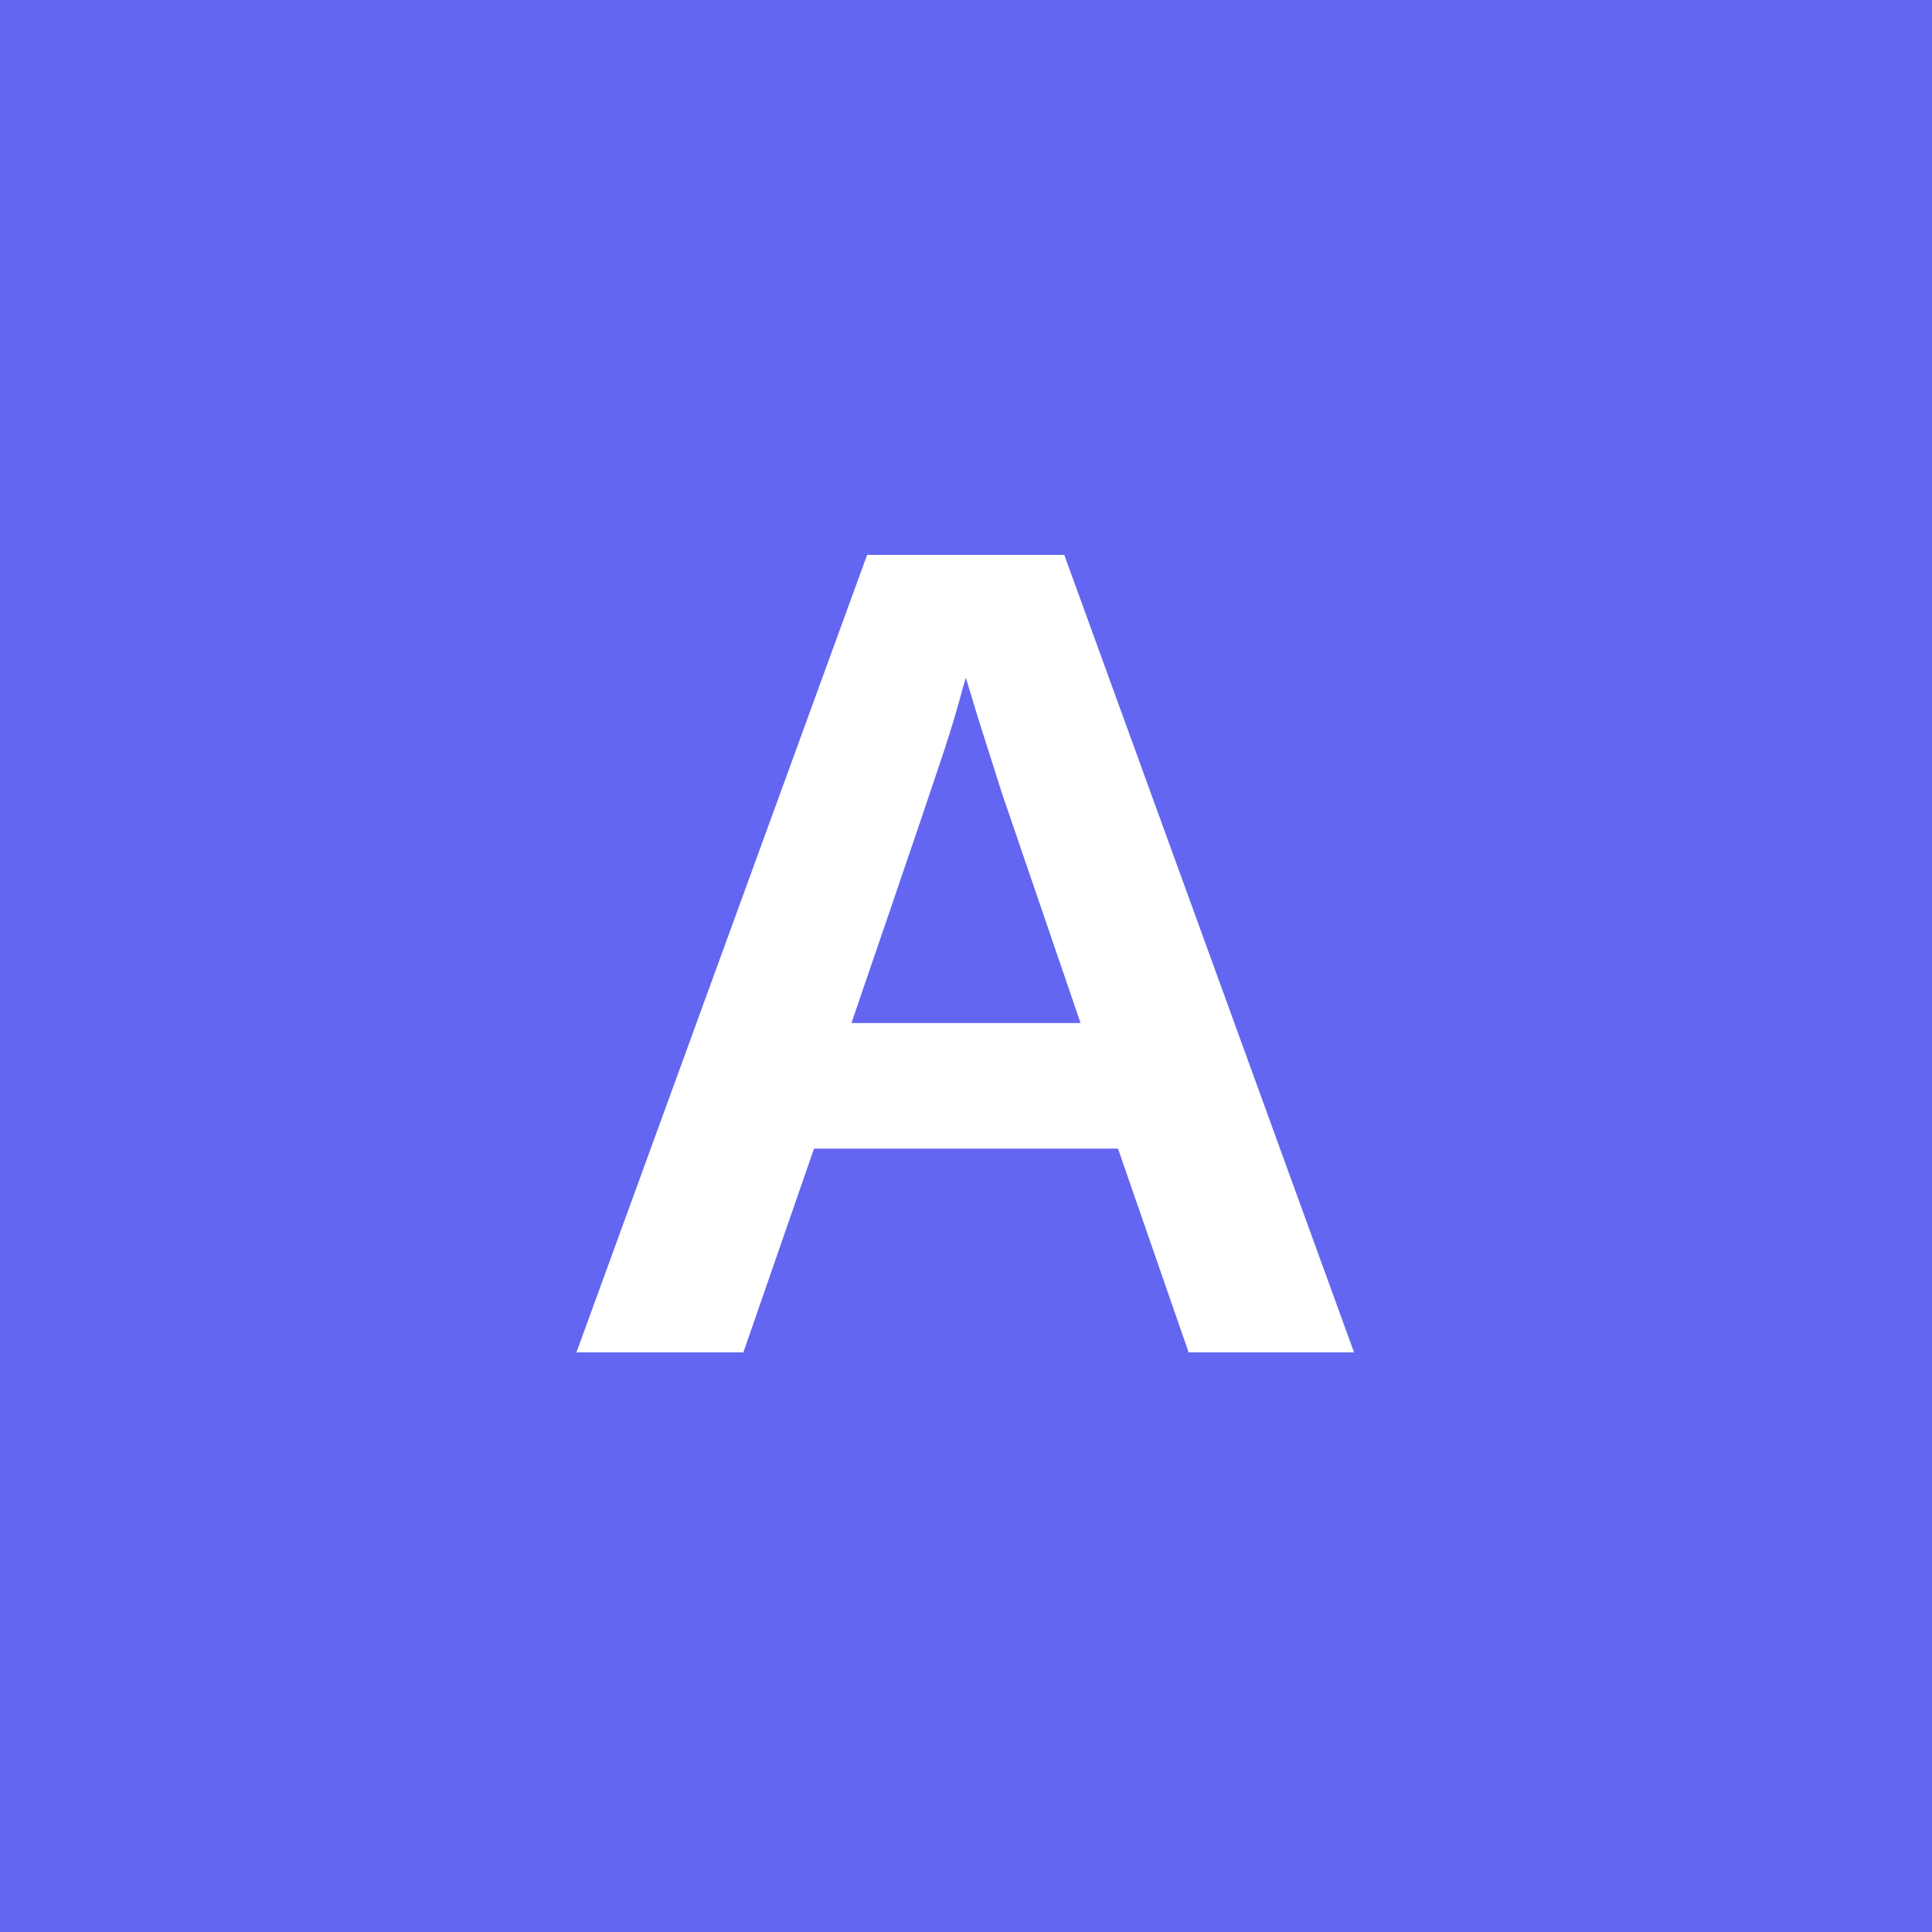
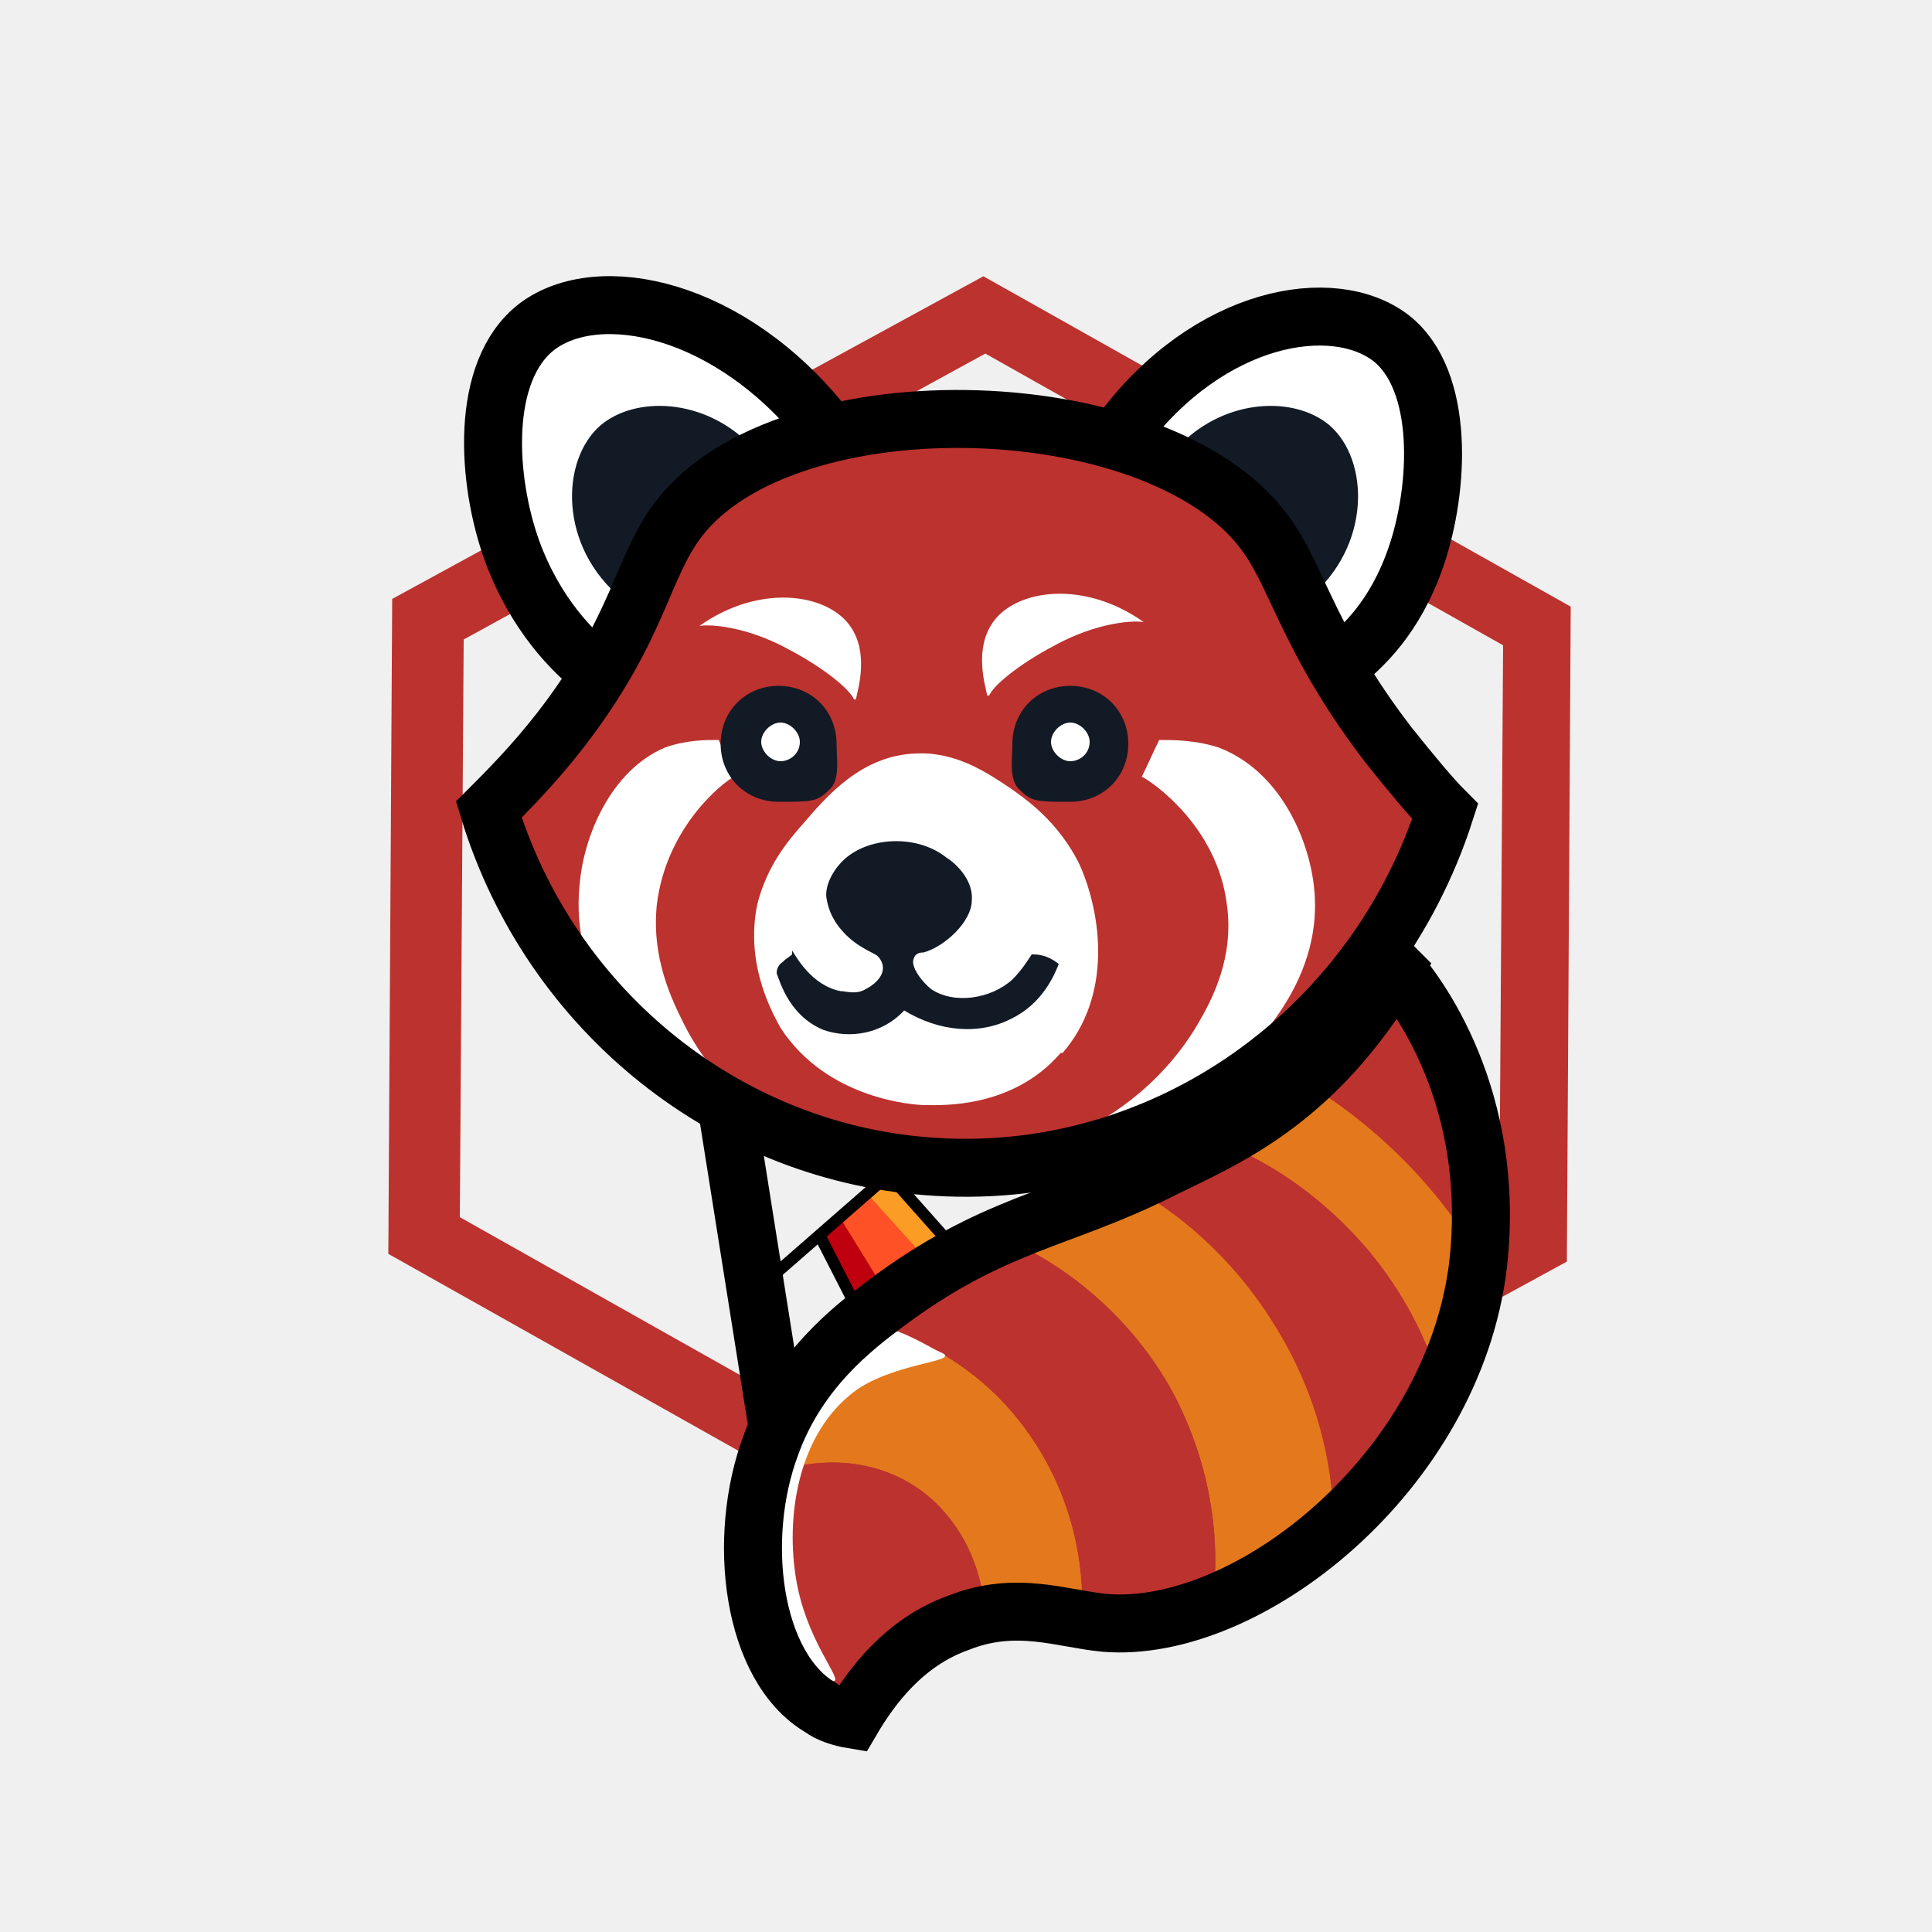
- <svg xmlns="http://www.w3.org/2000/svg" viewBox="0 0 100 100">
-   <rect width="100" height="100" fill="#6366f1" />
-   <text x="50" y="70" font-family="Arial, sans-serif" font-size="60" font-weight="bold" fill="white" text-anchor="middle">A</text>
+ <svg xmlns="http://www.w3.org/2000/svg" id="Calque_1" version="1.1" viewBox="0 0 100 100">
+   <defs>
+     <clipPath id="clippath">
+       <path d="M50.9,14.3l-30.6,16.7-.2,33.9,30.4,17.1,30.6-16.7.2-33.9-30.4-17.1ZM77.6,63.3l-27,14.8-26.8-15.1.2-29.9,27-14.8,26.8,15.1-.2,29.9Z" fill="none" />
+     </clipPath>
+     <clipPath id="clippath-1">
+       <polygon points="47.7 22.1 60 23.5 65.7 27.9 72.8 40.5 74.2 42 69 52.6 56.4 60 41 59.3 29.7 51.2 24.9 41.5 30.7 35.3 35.2 26.8 42.4 22.3 47.7 22.1" fill="none" />
+     </clipPath>
+     <clipPath id="clippath-2">
+       <rect y="0" width="100" height="100" fill="none" />
+     </clipPath>
+     <clipPath id="clippath-3">
+       <path d="M66.9,56.5c1.5,1,3.4,2.4,5.3,4.3,1.6,1.7,2.9,3.3,3.8,4.8.4-1.4.9-4.5,0-8.2-.9-3.7-2.9-6.1-3.9-7.2-1.7,2.1-3.4,4.2-5.1,6.4" fill="#bc322e" />
+     </clipPath>
+     <clipPath id="clippath-4">
+       <path d="M62.4,59.4c1.8.9,4.9,2.7,7.6,6,2.4,2.9,3.6,5.7,4.2,7.5l3.2-6.1c-.8-1.8-2.3-4.3-4.8-6.8-2.3-2.3-4.5-3.7-6.2-4.6-1.4,1.3-2.7,2.6-4.1,3.9" fill="#e3791c" />
+     </clipPath>
+     <clipPath id="clippath-5">
+       <path d="M57.3,62.5c1.7.8,5.7,2.7,8.5,7.2,2.6,4.3,3,7.5,3.1,9.3,1.9-2.5,4-4.2,5.9-6.6-.5-1.8-1.7-5.4-4.9-8.7-2.4-2.5-5-3.9-6.6-4.5-2,1.1-3.9,2.2-5.9,3.3" fill="#bc322e" />
+     </clipPath>
+     <clipPath id="clippath-6">
+       <path d="M51.6,64.6c1.5.8,6.2,3,8.8,7.8,2.2,4.3,2.2,8.3,2.1,10.1,2.2-1.3,4.3-2.6,6.5-3.9,0-1.8-.4-5.7-2.9-9.8-2.4-4-5.5-6.2-7.1-7.1-2.2.9-5.2,2-7.4,2.9" fill="none" />
+     </clipPath>
+     <clipPath id="clippath-7">
+       <path d="M44.5,68.4c1.3.4,6,2,9,6.8,2.1,3.4,2.4,6.7,2.4,8.2,2.3-.3,4.6-.5,6.9-.8.2-1.6.4-6.1-2.3-10.9-2.8-4.8-6.9-6.9-8.3-7.5-2.5,1.4-5.1,2.8-7.6,4.2" fill="#bc322e" />
+     </clipPath>
+     <clipPath id="clippath-8">
+       <path d="M39.8,76.6c.2,0,4.4-1.4,7.6,1.3,2.1,1.8,2.5,4.2,2.5,4.9.7-.2,1.9-.5,3.2-.4,1.2,0,2.2.3,2.9.5,0-1.4-.2-5-2.7-8.6-3.1-4.5-7.7-5.7-8.9-5.9-1.6,2.7-3.2,5.5-4.8,8.2" fill="#e3791c" />
+     </clipPath>
+     <clipPath id="clippath-9">
+       <path d="M39.9,76.2c-.3.7-1.3,3.5-.1,6.8,1.2,3.3,3.7,4.9,4.4,5.3.4-.8,1.3-2.5,3.2-3.8,1.3-.9,2.6-1.3,3.5-1.5,0-.6-.4-3.5-2.9-5.6-1.6-1.3-3.4-1.7-4.9-1.7-1.7,0-3,.5-3.1.5" fill="#bc322e" />
+     </clipPath>
+     <clipPath id="clippath-10">
+       <rect y="0" width="100" height="100" fill="none" />
+     </clipPath>
+     <clipPath id="clippath-11">
+       <rect y="0" width="100" height="100" fill="none" />
+     </clipPath>
+   </defs>
+   <g clip-path="url(#clippath)">
+     <rect x="5.1" y="2.6" width="91.2" height="91.2" transform="translate(-19.2 50) rotate(-45)" fill="#bc322e" />
+   </g>
+   <g clip-path="url(#clippath-1)">
+     <rect x="22" y="18.1" width="55.1" height="45.9" transform="translate(-6.4 9.2) rotate(-10)" fill="#bc322e" />
+   </g>
+   <polygon points="44.8 62.1 46 61.1 48.7 64.1 47.3 65.1 44.8 62.1" fill="#fb9c24" />
+   <g clip-path="url(#clippath-2)">
+     <path d="M44.9,61.8c0,0,2.8,3.1,2.8,3.1l-2.2,1.4-2.2-3.4,1.5-1.1Z" fill="#fe5126" />
+     <polygon points="42.3 63.8 43.9 67.4 45.5 66.3 43.4 62.9 42.3 63.8" fill="#bf000e" />
+   </g>
+   <g>
+     <path d="M66.9,56.5c1.5,1,3.4,2.4,5.3,4.3,1.6,1.7,2.9,3.3,3.8,4.8.4-1.4.9-4.5,0-8.2-.9-3.7-2.9-6.1-3.9-7.2-1.7,2.1-3.4,4.2-5.1,6.4" fill="#bc322e" />
+     <g clip-path="url(#clippath-3)">
+       <rect x="63.7" y="48.7" width="16.4" height="18.3" transform="translate(-19.3 43.7) rotate(-30)" fill="#bc322e" />
+     </g>
+   </g>
+   <g>
+     <path d="M62.4,59.4c1.8.9,4.9,2.7,7.6,6,2.4,2.9,3.6,5.7,4.2,7.5l3.2-6.1c-.8-1.8-2.3-4.3-4.8-6.8-2.3-2.3-4.5-3.7-6.2-4.6-1.4,1.3-2.7,2.6-4.1,3.9" fill="#e3791c" />
+     <g clip-path="url(#clippath-4)">
+       <rect x="58.7" y="52.7" width="22.3" height="22.9" transform="translate(-24 50.3) rotate(-34.2)" fill="#e3791c" />
+     </g>
+   </g>
+   <g>
+     <path d="M57.3,62.5c1.7.8,5.7,2.7,8.5,7.2,2.6,4.3,3,7.5,3.1,9.3,1.9-2.5,4-4.2,5.9-6.6-.5-1.8-1.7-5.4-4.9-8.7-2.4-2.5-5-3.9-6.6-4.5-2,1.1-3.9,2.2-5.9,3.3" fill="#bc322e" />
+     <g clip-path="url(#clippath-5)">
+       <rect x="53.5" y="56.2" width="25" height="25.9" transform="translate(-25.7 42.3) rotate(-30)" fill="#bc322e" />
+     </g>
+   </g>
+   <g clip-path="url(#clippath-6)">
+     <rect x="47.5" y="58.7" width="25.5" height="26.8" transform="translate(-28 39.8) rotate(-30)" fill="#e3791c" />
+   </g>
+   <g>
+     <path d="M44.5,68.4c1.3.4,6,2,9,6.8,2.1,3.4,2.4,6.7,2.4,8.2,2.3-.3,4.6-.5,6.9-.8.2-1.6.4-6.1-2.3-10.9-2.8-4.8-6.9-6.9-8.3-7.5-2.5,1.4-5.1,2.8-7.6,4.2" fill="#bc322e" />
+     <g clip-path="url(#clippath-7)">
+       <rect x="40.9" y="60.8" width="25.8" height="26" transform="translate(-29.7 36.8) rotate(-30)" fill="#bc322e" />
+     </g>
+   </g>
+   <g>
+     <path d="M39.8,76.6c.2,0,4.4-1.4,7.6,1.3,2.1,1.8,2.5,4.2,2.5,4.9.7-.2,1.9-.5,3.2-.4,1.2,0,2.2.3,2.9.5,0-1.4-.2-5-2.7-8.6-3.1-4.5-7.7-5.7-8.9-5.9-1.6,2.7-3.2,5.5-4.8,8.2" fill="#e3791c" />
+     <g clip-path="url(#clippath-8)">
+       <rect x="37" y="64.8" width="21.8" height="21.8" transform="translate(-39.5 56.1) rotate(-45)" fill="#e3791c" />
+     </g>
+   </g>
+   <g>
+     <path d="M39.9,76.2c-.3.7-1.3,3.5-.1,6.8,1.2,3.3,3.7,4.9,4.4,5.3.4-.8,1.3-2.5,3.2-3.8,1.3-.9,2.6-1.3,3.5-1.5,0-.6-.4-3.5-2.9-5.6-1.6-1.3-3.4-1.7-4.9-1.7-1.7,0-3,.5-3.1.5" fill="#bc322e" />
+     <g clip-path="url(#clippath-9)">
+       <rect x="36.3" y="73.5" width="16.8" height="17" transform="translate(-35 33.3) rotate(-30)" fill="#bc322e" />
+     </g>
+   </g>
+   <g clip-path="url(#clippath-10)">
+     <path d="M41.1,58.7c-1.2-.6-4-2.3-5.7-5.7-.6-1.2-1.7-3.4-1.4-6.2.5-4,3.4-6.3,4-6.6l-.8-1.9c-.7,0-1.7,0-2.8.4-2.8,1.2-4.2,4.6-4.4,7.1-.5,4.8,2.7,8.2,3.6,9.2,2.9,3.1,6.3,3.6,7.5,3.8" fill="#fff" />
+     <path d="M55.6,58.7c1.4-.6,4.4-2.3,6.4-5.7.7-1.2,1.9-3.4,1.5-6.2-.5-4-3.8-6.3-4.4-6.6.3-.6.6-1.3.9-1.9.7,0,1.9,0,3.1.4,3.1,1.2,4.6,4.6,4.9,7.1.6,4.8-3,8.2-4,9.2-3.2,3.1-7,3.6-8.4,3.8" fill="#fff" />
+     <path d="M55,54.5c2.6-3,2-7.2.9-9.7-1.1-2.3-2.9-3.5-3.6-4-1.2-.8-2.8-1.9-4.9-1.8-2.8.1-4.6,2.2-5.8,3.6-.8.9-1.9,2.2-2.4,4.2-.7,3.3,1,6,1.2,6.4,2.4,3.7,6.9,4,7.5,4,.8,0,4.5.2,7-2.7" fill="#fff" />
+   </g>
+   <g clip-path="url(#clippath-11)">
+     <polygon points="57.2 22.6 62.5 17.5 71 15.9 74.2 20.8 73.7 27.7 69.2 34.8 65.8 28.4 60.6 23.7 57.2 22.6" fill="#fff" />
+     <polygon points="42.8 22.6 37.4 17.5 29 15.9 25.8 20.7 26.2 27.7 30.8 34.8 34.2 28.4 39.4 23.7 42.8 22.6" fill="#fff" />
+     <path d="M67.7,31c3.3-2.7,3.2-7.2,1.1-9-1.8-1.5-5.3-1.4-7.7,1,2.2,2.7,4.4,5.3,6.7,8" fill="#121a25" />
+     <path d="M32.2,31c-3.3-2.7-3.2-7.2-1.1-9,1.8-1.5,5.3-1.4,7.7,1-2.2,2.7-4.4,5.3-6.7,8" fill="#121a25" />
+     <path d="M30.9,34.7c-1.2-.9-3.2-2.9-4.4-6.2-1.3-3.6-1.7-9.3,1.3-11.6,3.2-2.4,10-1,14.9,5.2" fill="none" stroke="#000" stroke-miterlimit="10" stroke-width="3" />
+     <path d="M69.4,34.4c1.1-.9,2.8-2.4,3.9-5.6,1.2-3.5,1.5-9.1-1.3-11.3-3-2.3-9.4-1.2-13.9,4.8" fill="none" stroke="#000" stroke-miterlimit="10" stroke-width="3" />
+     <path d="M45.4,68.6c-.8.8-1.9,1.9-2.9,3.5-.5.8-1.4,2.2-2,4.3-.5,1.6-1.3,4.7,0,7.6.9,1.9,2.4,3.1,2.7,3,.3-.2-1.5-2.2-2-5.3-.5-3,0-7.2,2.8-9.5,2-1.7,5.9-1.7,4.7-2.2-.5-.2-1.8-1.1-3.3-1.4" fill="#fff" />
+     <path d="M72.1,50c1.2,1.3,5.4,6.8,4.4,15.5-1.3,10.7-11.9,19.1-19.3,18.5-2.2-.2-4.6-1.2-7.6,0-2.8,1-4.5,3.3-5.5,5-.6-.1-1.2-.3-1.6-.6-3.6-2.1-4.4-8.8-2.6-13.6,1.4-3.9,4.3-6.1,5.9-7.3,5.6-4.2,9-4.3,14.2-6.9,3.2-1.6,8-3.4,12.2-10.5Z" fill="none" stroke="#000" stroke-miterlimit="10" stroke-width="3" />
+     <line x1="37.6" y1="57.2" x2="40.3" y2="74.2" fill="none" stroke="#000" stroke-miterlimit="10" stroke-width="3" />
+     <polyline points="38.9 67 46 60.8 50 65.3" fill="none" stroke="#000" stroke-miterlimit="10" stroke-width=".6" />
+     <line x1="42.4" y1="63.9" x2="44.5" y2="68" fill="none" stroke="#000" stroke-miterlimit="10" stroke-width=".6" />
+     <path d="M58.4,38.5c0,1.7-1.3,3-3,3s-2,0-2.6-.6c-.6-.5-.4-1.6-.4-2.4,0-1.7,1.3-3,3-3s3,1.3,3,3" fill="#121a25" />
+     <path d="M37.3,38.5c0,1.7,1.3,3,3,3s2,0,2.6-.6c.6-.5.4-1.6.4-2.4,0-1.7-1.3-3-3-3s-3,1.3-3,3" fill="#121a25" />
+     <path d="M56.4,38.4c0,.6-.5,1-1,1s-1-.5-1-1,.5-1,1-1,1,.5,1,1" fill="#fff" />
+     <path d="M41.4,38.4c0,.6-.5,1-1,1s-1-.5-1-1,.5-1,1-1,1,.5,1,1" fill="#fff" />
+     <path d="M44.3,36.2c.1-.5.7-2.4-.3-3.8-1.2-1.7-4.7-2.2-7.8,0,.5-.1,2.4,0,4.6,1.2,1.9,1,3.2,2.1,3.4,2.6" fill="#fff" />
+     <path d="M51.1,36c-.1-.5-.7-2.4.3-3.8,1.2-1.7,4.7-2.2,7.8,0-.5-.1-2.4,0-4.6,1.2-1.9,1-3.2,2.1-3.4,2.6" fill="#fff" />
+     <path d="M41,49.2c.2.3,1,1.8,2.5,2.1.3,0,.8.2,1.3-.1.4-.2.9-.6.9-1.1,0-.3-.2-.6-.4-.7-.6-.3-1.1-.6-1.5-1-.7-.7-.9-1.3-1-1.8-.2-.8.5-1.7.6-1.8,1.2-1.5,4-1.7,5.6-.4.2.1,1.4,1,1.3,2.2,0,1.1-1.4,2.4-2.5,2.7-.1,0-.4,0-.5.3-.2.4.4,1.2.9,1.6,1.2.8,3.1.5,4.2-.5.5-.5.8-1,1-1.3.2,0,.4,0,.7.1.3.1.6.3.7.4-.2.5-.8,2-2.4,2.8-1.7.9-3.8.7-5.6-.4-1.1,1.2-2.8,1.5-4.2,1-1.9-.8-2.3-2.8-2.4-2.9,0-.1,0-.4.3-.6.2-.2.4-.3.5-.4" fill="#121a25" />
+     <path d="M25.3,41.9c3.2,10.5,12.5,17.9,23.2,18.5,11.7.7,22.6-6.9,26.3-18.4-.7-.7-1.7-1.9-2.9-3.4-4-5.2-4.7-8.5-6.2-10.7-5.2-7.8-25-8.4-30.6-1-1.9,2.5-2,5.6-6.1,10.9-1.4,1.8-2.8,3.2-3.6,4Z" fill="none" stroke="#000" stroke-miterlimit="10" stroke-width="3" />
+   </g>
</svg>
